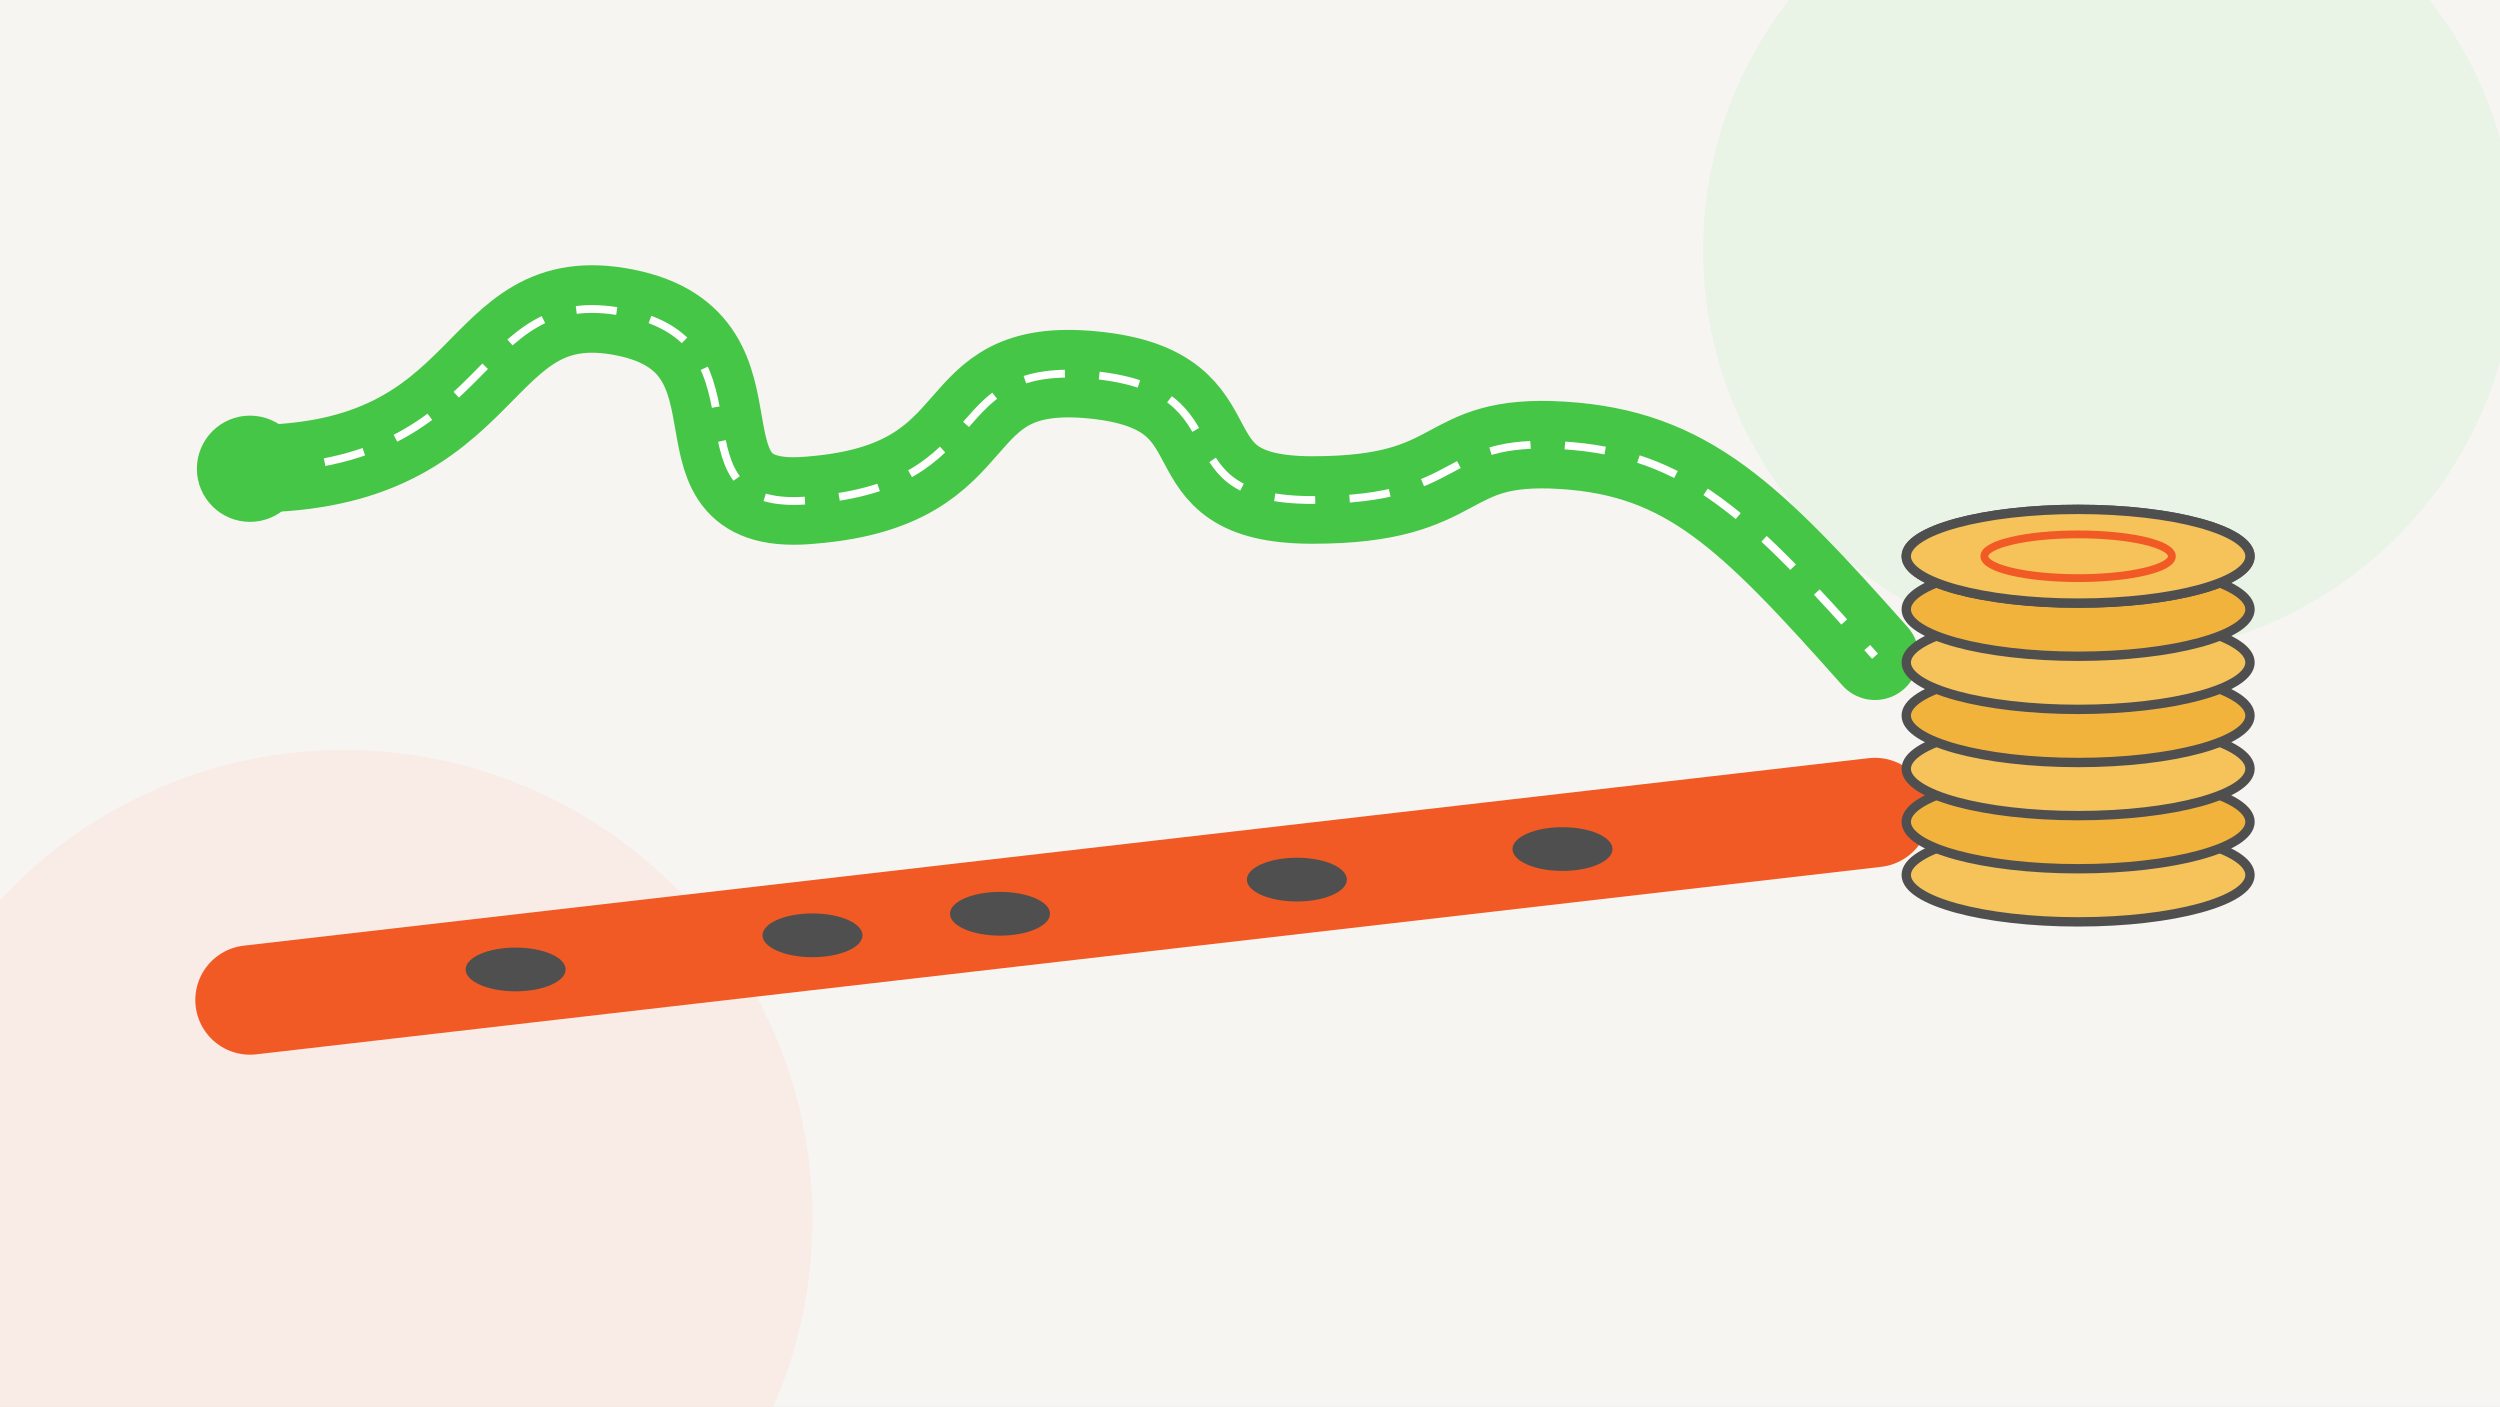
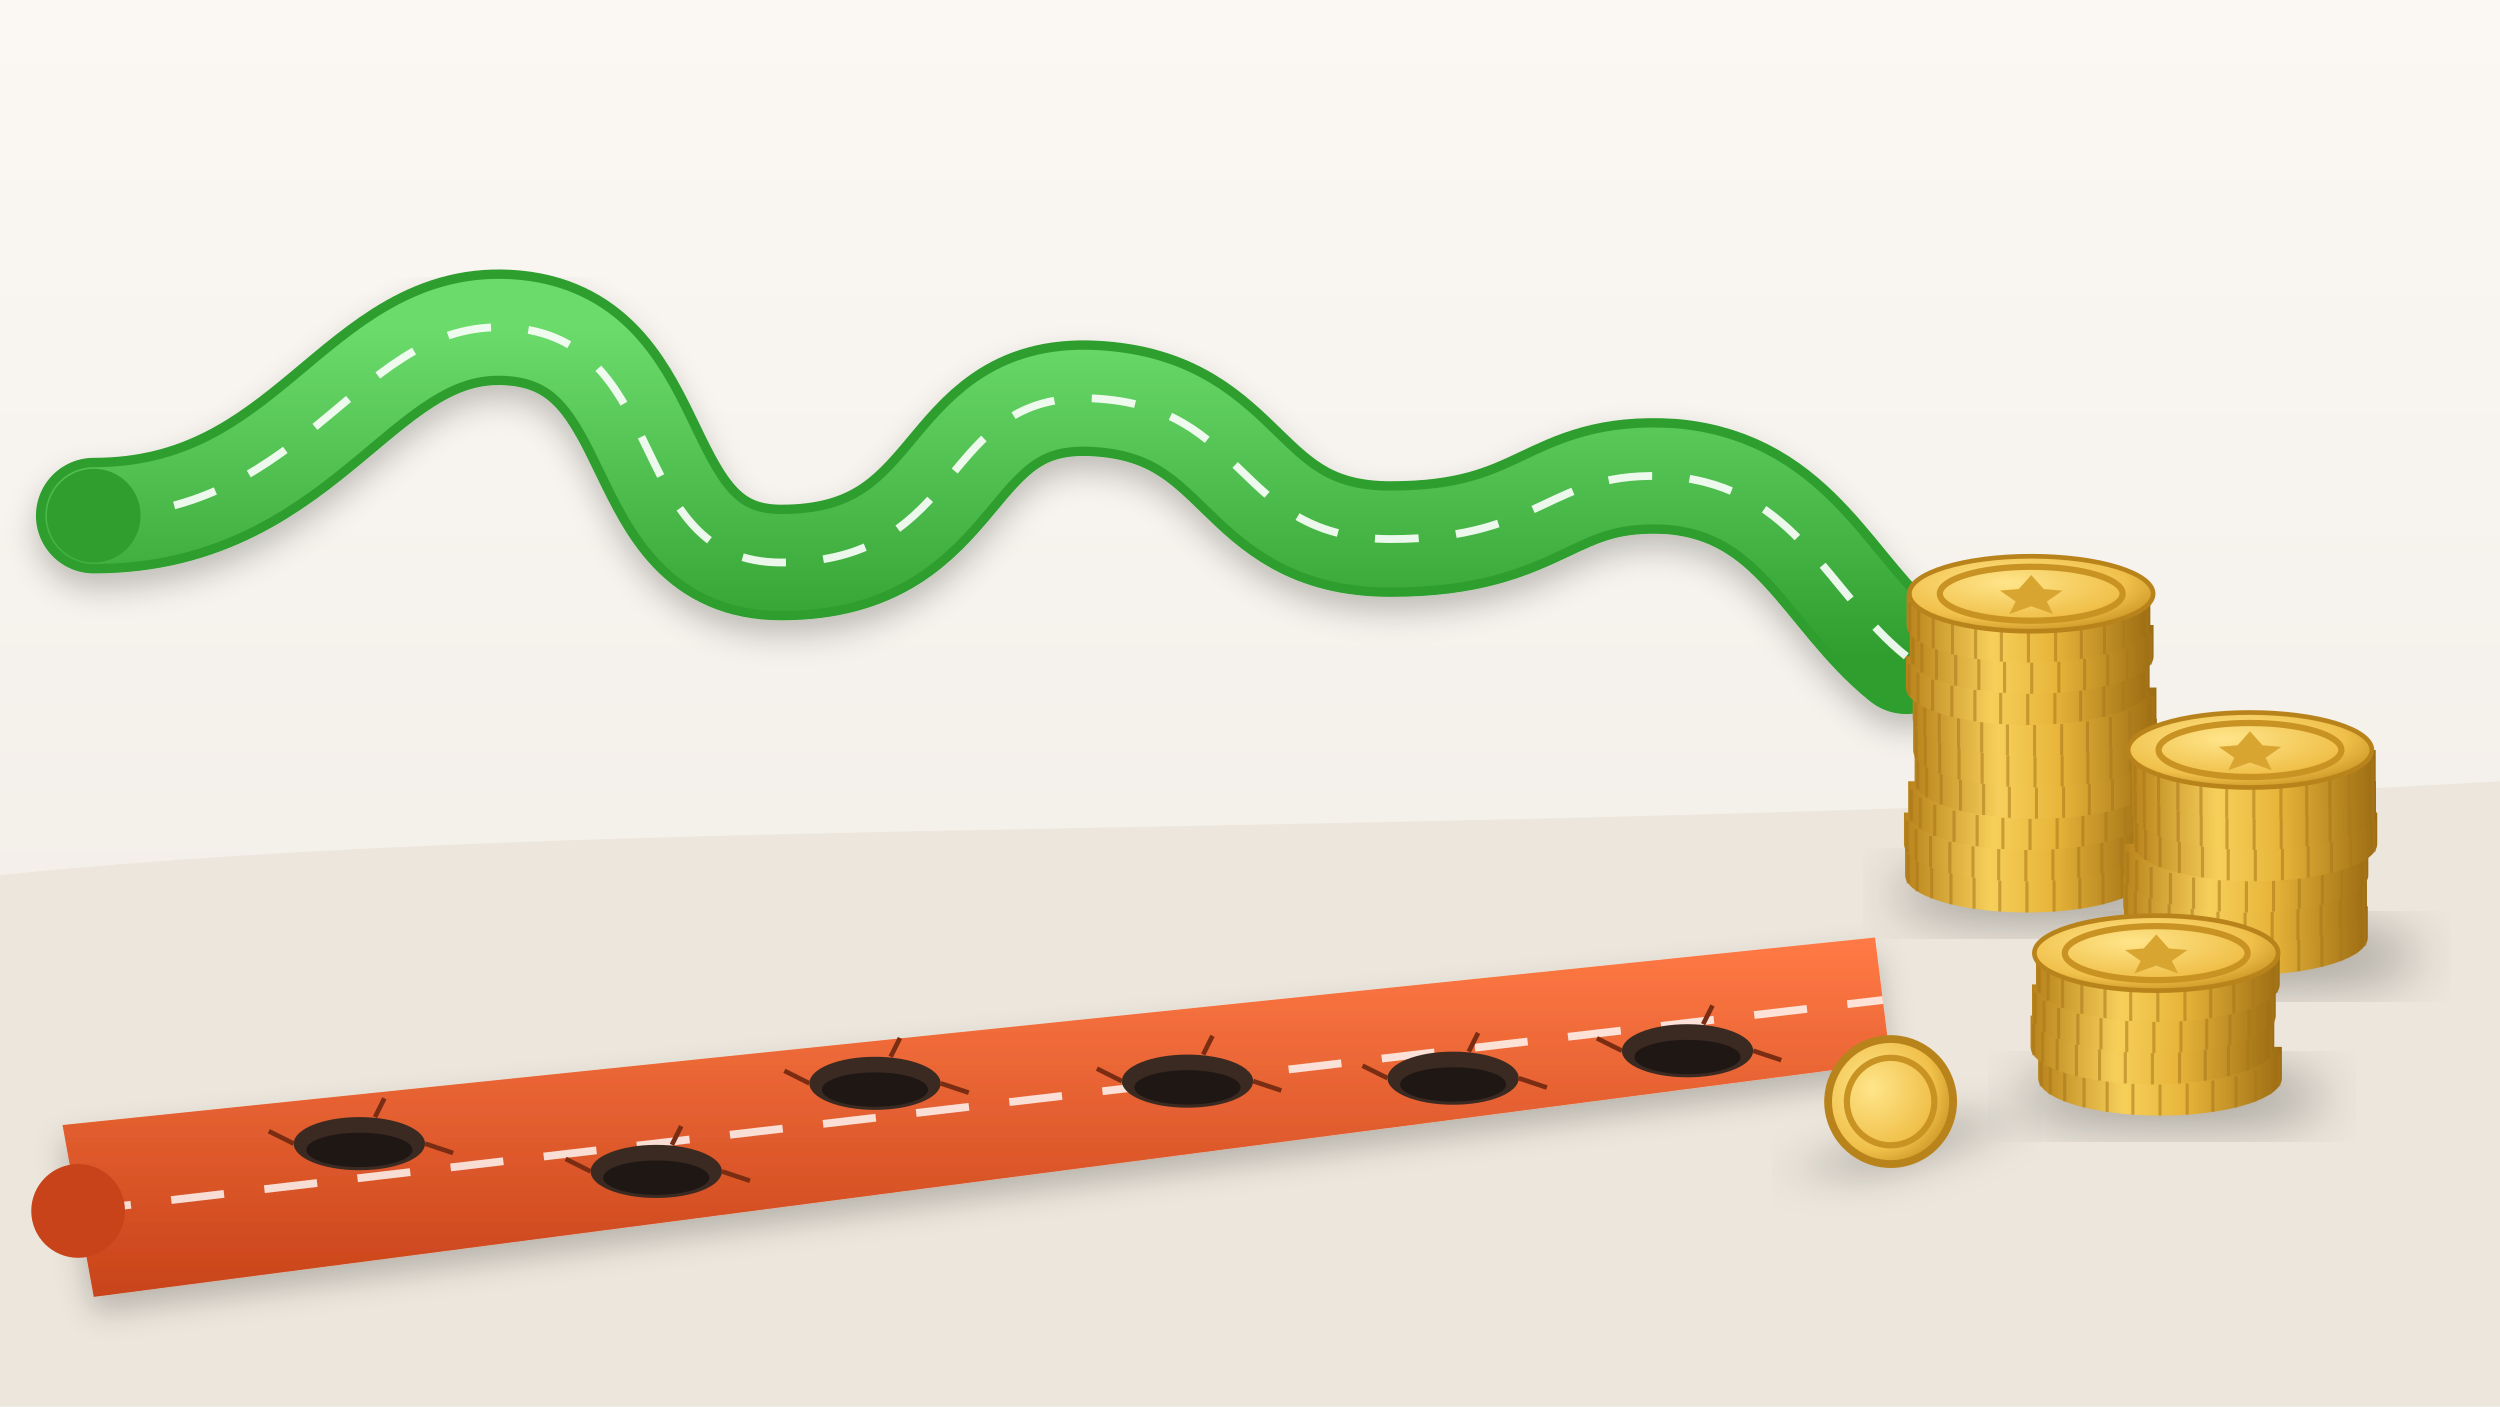
<svg xmlns="http://www.w3.org/2000/svg" width="1600" height="900" viewBox="0 0 1600 900">
-   <rect width="1600" height="900" fill="#F7F5F2" />
-   <circle cx="1350" cy="160" r="260" fill="#D6F2D6" opacity=".45" />
-   <circle cx="220" cy="780" r="300" fill="#FCD9CB" opacity=".35" />
-   <path d="M160 640 L1200 520" stroke="#F15A24" stroke-width="70" stroke-linecap="round" />
-   <ellipse cx="330" cy="620.45" rx="32" ry="14" fill="#4F4F4F" />
-   <ellipse cx="520" cy="598.6" rx="32" ry="14" fill="#4F4F4F" />
-   <ellipse cx="640" cy="584.8" rx="32" ry="14" fill="#4F4F4F" />
-   <ellipse cx="830" cy="562.95" rx="32" ry="14" fill="#4F4F4F" />
-   <ellipse cx="1000" cy="543.4" rx="32" ry="14" fill="#4F4F4F" />
-   <path d="M160 300 C320 300 300 180 400 200 S420 330 520 320 C640 310 600 230 700 240 S740 320 840 320 C940 320 920 280 1000 285 S1120 330 1200 420" fill="none" stroke="#46C646" stroke-width="56" stroke-linecap="round" />
-   <path d="M160 300 C320 300 300 180 400 200 S420 330 520 320 C640 310 600 230 700 240 S740 320 840 320 C940 320 920 280 1000 285 S1120 330 1200 420" fill="none" stroke="#fff" stroke-width="5" stroke-dasharray="26 22" />
-   <ellipse cx="1330" cy="560" rx="110" ry="30" fill="#F5C35A" stroke="#4F4F4F" stroke-width="6" />
-   <ellipse cx="1330" cy="526" rx="110" ry="30" fill="#F2B33D" stroke="#4F4F4F" stroke-width="6" />
-   <ellipse cx="1330" cy="492" rx="110" ry="30" fill="#F5C35A" stroke="#4F4F4F" stroke-width="6" />
-   <ellipse cx="1330" cy="458" rx="110" ry="30" fill="#F2B33D" stroke="#4F4F4F" stroke-width="6" />
-   <ellipse cx="1330" cy="424" rx="110" ry="30" fill="#F5C35A" stroke="#4F4F4F" stroke-width="6" />
-   <ellipse cx="1330" cy="390" rx="110" ry="30" fill="#F2B33D" stroke="#4F4F4F" stroke-width="6" />
-   <ellipse cx="1330" cy="356" rx="110" ry="30" fill="#F5C35A" stroke="#4F4F4F" stroke-width="6" />
-   <ellipse cx="1330" cy="356" rx="110" ry="30" fill="#F5C35A" stroke="#4F4F4F" stroke-width="6" />
-   <ellipse cx="1330" cy="356" rx="60" ry="14" fill="none" stroke="#F15A24" stroke-width="5" />
-   <circle cx="160" cy="300" r="34" fill="#46C646" />
-   <circle cx="160" cy="640" r="34" fill="#F15A24" />
+   <defs>
+     <linearGradient id="bg" x1="0" y1="0" x2="0" y2="1">
+       <stop offset="0" stop-color="#FBF8F4" />
+       <stop offset="1" stop-color="#EFEAE3" />
+     </linearGradient>
+     <linearGradient id="gold" x1="0" x2="1">
+       <stop offset="0" stop-color="#B9831B" />
+       <stop offset=".35" stop-color="#F6CF5A" />
+       <stop offset=".6" stop-color="#E8B53A" />
+       <stop offset="1" stop-color="#9C6C12" />
+     </linearGradient>
+     <radialGradient id="goldtop" cx=".4" cy=".35" r=".7">
+       <stop offset="0" stop-color="#FFE58A" />
+       <stop offset=".7" stop-color="#F0C04A" />
+       <stop offset="1" stop-color="#C99323" />
+     </radialGradient>
+     <linearGradient id="steel" x1="0" x2="1">
+       <stop offset="0" stop-color="#8E9399" />
+       <stop offset=".45" stop-color="#E4E7EA" />
+       <stop offset="1" stop-color="#7A7F85" />
+     </linearGradient>
+     <linearGradient id="steelv" x1="0" y1="0" x2="0" y2="1">
+       <stop offset="0" stop-color="#E9ECEF" />
+       <stop offset="1" stop-color="#8A8F95" />
+     </linearGradient>
+     <linearGradient id="grey" x1="0" y1="0" x2="0" y2="1">
+       <stop offset="0" stop-color="#6A6A6A" />
+       <stop offset="1" stop-color="#3E3E3E" />
+     </linearGradient>
+     <linearGradient id="green" x1="0" y1="0" x2="0" y2="1">
+       <stop offset="0" stop-color="#6BDB6B" />
+       <stop offset="1" stop-color="#2F9E2F" />
+     </linearGradient>
+     <linearGradient id="greenh" x1="0" x2="1">
+       <stop offset="0" stop-color="#2F9E2F" />
+       <stop offset=".45" stop-color="#6BDB6B" />
+       <stop offset="1" stop-color="#2F9E2F" />
+     </linearGradient>
+     <linearGradient id="orange" x1="0" y1="0" x2="0" y2="1">
+       <stop offset="0" stop-color="#FF7A45" />
+       <stop offset="1" stop-color="#C8431A" />
+     </linearGradient>
+     <linearGradient id="orangeh" x1="0" x2="1">
+       <stop offset="0" stop-color="#C8431A" />
+       <stop offset=".45" stop-color="#FF8A5A" />
+       <stop offset="1" stop-color="#C8431A" />
+     </linearGradient>
+     <linearGradient id="wood" x1="0" y1="0" x2="0" y2="1">
+       <stop offset="0" stop-color="#C98A55" />
+       <stop offset="1" stop-color="#8E5A31" />
+     </linearGradient>
+     <radialGradient id="glow">
+       <stop offset="0" stop-color="#F15A24" stop-opacity=".55" />
+       <stop offset="1" stop-color="#F15A24" stop-opacity="0" />
+     </radialGradient>
+     <radialGradient id="glass" cx=".35" cy=".3" r=".8">
+       <stop offset="0" stop-color="#FFFFFF" />
+       <stop offset="1" stop-color="#E9EEF0" />
+     </radialGradient>
+     <filter id="sh" x="-20%" y="-20%" width="140%" height="160%">
+       <feDropShadow dx="0" dy="10" stdDeviation="10" flood-color="#000" flood-opacity=".22" />
+     </filter>
+     <filter id="blur">
+       <feGaussianBlur stdDeviation="18" />
+     </filter>
+   </defs>
+   <rect width="1600" height="900" fill="url(#bg)" />
+   <path d="M0 560 C400 520 900 540 1600 500 V900 H0Z" fill="#ECE6DC" />
+   <path d="M60 330 C200 330 230 200 330 210 C430 220 400 360 500 360 C620 360 600 250 700 255 C800 260 790 345 890 345 C990 345 990 300 1070 305 C1150 312 1170 380 1220 420" fill="none" stroke="#2F9E2F" stroke-width="74" stroke-linecap="round" filter="url(#sh)" />
+   <path d="M60 330 C200 330 230 200 330 210 C430 220 400 360 500 360 C620 360 600 250 700 255 C800 260 790 345 890 345 C990 345 990 300 1070 305 C1150 312 1170 380 1220 420" fill="none" stroke="url(#green)" stroke-width="62" stroke-linecap="round" />
+   <path d="M60 330 C200 330 230 200 330 210 C430 220 400 360 500 360 C620 360 600 250 700 255 C800 260 790 345 890 345 C990 345 990 300 1070 305 C1150 312 1170 380 1220 420" fill="none" stroke="#fff" stroke-width="5" stroke-dasharray="28 24" opacity=".9" />
+   <g filter="url(#sh)">
+     <path d="M40 720 L1200 600 L1210 680 L60 830Z" fill="url(#orange)" />
+   </g>
+   <path d="M50 775 L1205 640" stroke="#fff" stroke-width="5" stroke-dasharray="34 26" opacity=".8" />
+   <ellipse cx="230" cy="731.94" rx="42" ry="17" fill="#3a2a22" />
+   <ellipse cx="230" cy="735.94" rx="34" ry="11" fill="#1f1714" />
+   <path d="M188 731.94 l-16 -8 M272 731.94 l18 6 M240 714.94 l6 -12" stroke="#7a2d12" stroke-width="3" />
+   <ellipse cx="420" cy="749.71" rx="42" ry="17" fill="#3a2a22" />
+   <ellipse cx="420" cy="753.71" rx="34" ry="11" fill="#1f1714" />
+   <path d="M378 749.71 l-16 -8 M462 749.71 l18 6 M430 732.71 l6 -12" stroke="#7a2d12" stroke-width="3" />
+   <ellipse cx="560" cy="693.33" rx="42" ry="17" fill="#3a2a22" />
+   <ellipse cx="560" cy="697.33" rx="34" ry="11" fill="#1f1714" />
+   <path d="M518 693.33 l-16 -8 M602 693.33 l18 6 M570 676.33 l6 -12" stroke="#7a2d12" stroke-width="3" />
+   <ellipse cx="760" cy="691.93" rx="42" ry="17" fill="#3a2a22" />
+   <ellipse cx="760" cy="695.93" rx="34" ry="11" fill="#1f1714" />
+   <path d="M718 691.93 l-16 -8 M802 691.93 l18 6 M770 674.93 l6 -12" stroke="#7a2d12" stroke-width="3" />
+   <ellipse cx="930" cy="690.04" rx="42" ry="17" fill="#3a2a22" />
+   <ellipse cx="930" cy="694.04" rx="34" ry="11" fill="#1f1714" />
+   <path d="M888 690.04 l-16 -8 M972 690.04 l18 6 M940 673.04 l6 -12" stroke="#7a2d12" stroke-width="3" />
+   <ellipse cx="1080" cy="672.49" rx="42" ry="17" fill="#3a2a22" />
+   <ellipse cx="1080" cy="676.49" rx="34" ry="11" fill="#1f1714" />
+   <path d="M1038 672.49 l-16 -8 M1122 672.49 l18 6 M1090 655.49 l6 -12" stroke="#7a2d12" stroke-width="3" />
+   <ellipse cx="1310" cy="572" rx="98" ry="24" fill="#000" opacity="0.28" filter="url(#blur)" />
+   <path d="M1219.24 560 A78 24 0 0 0 1375.24 560 V540 H1219.24Z" fill="url(#gold)" />
+   <line x1="1373.284" y1="565.341" x2="1373.284" y2="545.341" stroke="#A8761A" stroke-width="2" opacity=".55" />
+   <line x1="1367.515" y1="570.413" x2="1367.515" y2="550.413" stroke="#A8761A" stroke-width="2" opacity=".55" />
+   <line x1="1358.223" y1="574.964" x2="1358.223" y2="554.964" stroke="#A8761A" stroke-width="2" opacity=".55" />
+   <line x1="1345.872" y1="578.764" x2="1345.872" y2="558.764" stroke="#A8761A" stroke-width="2" opacity=".55" />
+   <line x1="1331.083" y1="581.623" x2="1331.083" y2="561.623" stroke="#A8761A" stroke-width="2" opacity=".55" />
+   <line x1="1314.596" y1="583.398" x2="1314.596" y2="563.398" stroke="#A8761A" stroke-width="2" opacity=".55" />
+   <line x1="1297.24" y1="584.0" x2="1297.24" y2="564.0" stroke="#A8761A" stroke-width="2" opacity=".55" />
+   <line x1="1279.883" y1="583.398" x2="1279.883" y2="563.398" stroke="#A8761A" stroke-width="2" opacity=".55" />
+   <line x1="1263.397" y1="581.623" x2="1263.397" y2="561.623" stroke="#A8761A" stroke-width="2" opacity=".55" />
+   <line x1="1248.608" y1="578.764" x2="1248.608" y2="558.764" stroke="#A8761A" stroke-width="2" opacity=".55" />
+   <line x1="1236.257" y1="574.964" x2="1236.257" y2="554.964" stroke="#A8761A" stroke-width="2" opacity=".55" />
+   <line x1="1226.964" y1="570.413" x2="1226.964" y2="550.413" stroke="#A8761A" stroke-width="2" opacity=".55" />
+   <line x1="1221.195" y1="565.341" x2="1221.195" y2="545.341" stroke="#A8761A" stroke-width="2" opacity=".55" />
+   <path d="M1218.532 540 A78 24 0 0 0 1374.532 540 V520 H1218.532Z" fill="url(#gold)" />
+   <line x1="1372.576" y1="545.341" x2="1372.576" y2="525.341" stroke="#A8761A" stroke-width="2" opacity=".55" />
+   <line x1="1366.808" y1="550.413" x2="1366.808" y2="530.413" stroke="#A8761A" stroke-width="2" opacity=".55" />
+   <line x1="1357.515" y1="554.964" x2="1357.515" y2="534.964" stroke="#A8761A" stroke-width="2" opacity=".55" />
+   <line x1="1345.164" y1="558.764" x2="1345.164" y2="538.764" stroke="#A8761A" stroke-width="2" opacity=".55" />
+   <line x1="1330.375" y1="561.623" x2="1330.375" y2="541.623" stroke="#A8761A" stroke-width="2" opacity=".55" />
+   <line x1="1313.889" y1="563.398" x2="1313.889" y2="543.398" stroke="#A8761A" stroke-width="2" opacity=".55" />
+   <line x1="1296.532" y1="564.0" x2="1296.532" y2="544.0" stroke="#A8761A" stroke-width="2" opacity=".55" />
+   <line x1="1279.175" y1="563.398" x2="1279.175" y2="543.398" stroke="#A8761A" stroke-width="2" opacity=".55" />
+   <line x1="1262.689" y1="561.623" x2="1262.689" y2="541.623" stroke="#A8761A" stroke-width="2" opacity=".55" />
+   <line x1="1247.9" y1="558.764" x2="1247.9" y2="538.764" stroke="#A8761A" stroke-width="2" opacity=".55" />
+   <line x1="1235.549" y1="554.964" x2="1235.549" y2="534.964" stroke="#A8761A" stroke-width="2" opacity=".55" />
+   <line x1="1226.257" y1="550.413" x2="1226.257" y2="530.413" stroke="#A8761A" stroke-width="2" opacity=".55" />
+   <line x1="1220.488" y1="545.341" x2="1220.488" y2="525.341" stroke="#A8761A" stroke-width="2" opacity=".55" />
+   <path d="M1221.213 520 A78 24 0 0 0 1377.213 520 V500 H1221.213Z" fill="url(#gold)" />
+   <line x1="1375.257" y1="525.341" x2="1375.257" y2="505.341" stroke="#A8761A" stroke-width="2" opacity=".55" />
+   <line x1="1369.488" y1="530.413" x2="1369.488" y2="510.413" stroke="#A8761A" stroke-width="2" opacity=".55" />
+   <line x1="1360.196" y1="534.964" x2="1360.196" y2="514.964" stroke="#A8761A" stroke-width="2" opacity=".55" />
+   <line x1="1347.845" y1="538.764" x2="1347.845" y2="518.764" stroke="#A8761A" stroke-width="2" opacity=".55" />
+   <line x1="1333.056" y1="541.623" x2="1333.056" y2="521.623" stroke="#A8761A" stroke-width="2" opacity=".55" />
+   <line x1="1316.569" y1="543.398" x2="1316.569" y2="523.398" stroke="#A8761A" stroke-width="2" opacity=".55" />
+   <line x1="1299.213" y1="544.0" x2="1299.213" y2="524.0" stroke="#A8761A" stroke-width="2" opacity=".55" />
+   <line x1="1281.856" y1="543.398" x2="1281.856" y2="523.398" stroke="#A8761A" stroke-width="2" opacity=".55" />
+   <line x1="1265.37" y1="541.623" x2="1265.37" y2="521.623" stroke="#A8761A" stroke-width="2" opacity=".55" />
+   <line x1="1250.581" y1="538.764" x2="1250.581" y2="518.764" stroke="#A8761A" stroke-width="2" opacity=".55" />
+   <line x1="1238.23" y1="534.964" x2="1238.23" y2="514.964" stroke="#A8761A" stroke-width="2" opacity=".55" />
+   <line x1="1228.937" y1="530.413" x2="1228.937" y2="510.413" stroke="#A8761A" stroke-width="2" opacity=".55" />
+   <line x1="1223.168" y1="525.341" x2="1223.168" y2="505.341" stroke="#A8761A" stroke-width="2" opacity=".55" />
+   <path d="M1225.344 500 A78 24 0 0 0 1381.344 500 V480 H1225.344Z" fill="url(#gold)" />
+   <line x1="1379.388" y1="505.341" x2="1379.388" y2="485.341" stroke="#A8761A" stroke-width="2" opacity=".55" />
+   <line x1="1373.619" y1="510.413" x2="1373.619" y2="490.413" stroke="#A8761A" stroke-width="2" opacity=".55" />
+   <line x1="1364.326" y1="514.964" x2="1364.326" y2="494.964" stroke="#A8761A" stroke-width="2" opacity=".55" />
+   <line x1="1351.976" y1="518.764" x2="1351.976" y2="498.764" stroke="#A8761A" stroke-width="2" opacity=".55" />
+   <line x1="1337.187" y1="521.623" x2="1337.187" y2="501.623" stroke="#A8761A" stroke-width="2" opacity=".55" />
+   <line x1="1320.7" y1="523.398" x2="1320.7" y2="503.398" stroke="#A8761A" stroke-width="2" opacity=".55" />
+   <line x1="1303.344" y1="524.0" x2="1303.344" y2="504.0" stroke="#A8761A" stroke-width="2" opacity=".55" />
+   <line x1="1285.987" y1="523.398" x2="1285.987" y2="503.398" stroke="#A8761A" stroke-width="2" opacity=".55" />
+   <line x1="1269.501" y1="521.623" x2="1269.501" y2="501.623" stroke="#A8761A" stroke-width="2" opacity=".55" />
+   <line x1="1254.711" y1="518.764" x2="1254.711" y2="498.764" stroke="#A8761A" stroke-width="2" opacity=".55" />
+   <line x1="1242.361" y1="514.964" x2="1242.361" y2="494.964" stroke="#A8761A" stroke-width="2" opacity=".55" />
+   <line x1="1233.068" y1="510.413" x2="1233.068" y2="490.413" stroke="#A8761A" stroke-width="2" opacity=".55" />
+   <line x1="1227.299" y1="505.341" x2="1227.299" y2="485.341" stroke="#A8761A" stroke-width="2" opacity=".55" />
+   <path d="M1224.404 480 A78 24 0 0 0 1380.404 480 V460 H1224.404Z" fill="url(#gold)" />
+   <line x1="1378.448" y1="485.341" x2="1378.448" y2="465.341" stroke="#A8761A" stroke-width="2" opacity=".55" />
+   <line x1="1372.679" y1="490.413" x2="1372.679" y2="470.413" stroke="#A8761A" stroke-width="2" opacity=".55" />
+   <line x1="1363.386" y1="494.964" x2="1363.386" y2="474.964" stroke="#A8761A" stroke-width="2" opacity=".55" />
+   <line x1="1351.036" y1="498.764" x2="1351.036" y2="478.764" stroke="#A8761A" stroke-width="2" opacity=".55" />
+   <line x1="1336.247" y1="501.623" x2="1336.247" y2="481.623" stroke="#A8761A" stroke-width="2" opacity=".55" />
+   <line x1="1319.76" y1="503.398" x2="1319.76" y2="483.398" stroke="#A8761A" stroke-width="2" opacity=".55" />
+   <line x1="1302.404" y1="504.0" x2="1302.404" y2="484.0" stroke="#A8761A" stroke-width="2" opacity=".55" />
+   <line x1="1285.047" y1="503.398" x2="1285.047" y2="483.398" stroke="#A8761A" stroke-width="2" opacity=".55" />
+   <line x1="1268.561" y1="501.623" x2="1268.561" y2="481.623" stroke="#A8761A" stroke-width="2" opacity=".55" />
+   <line x1="1253.771" y1="498.764" x2="1253.771" y2="478.764" stroke="#A8761A" stroke-width="2" opacity=".55" />
+   <line x1="1241.421" y1="494.964" x2="1241.421" y2="474.964" stroke="#A8761A" stroke-width="2" opacity=".55" />
+   <line x1="1232.128" y1="490.413" x2="1232.128" y2="470.413" stroke="#A8761A" stroke-width="2" opacity=".55" />
+   <line x1="1226.359" y1="485.341" x2="1226.359" y2="465.341" stroke="#A8761A" stroke-width="2" opacity=".55" />
+   <path d="M1224.121 460 A78 24 0 0 0 1380.121 460 V440 H1224.121Z" fill="url(#gold)" />
+   <line x1="1378.166" y1="465.341" x2="1378.166" y2="445.341" stroke="#A8761A" stroke-width="2" opacity=".55" />
+   <line x1="1372.397" y1="470.413" x2="1372.397" y2="450.413" stroke="#A8761A" stroke-width="2" opacity=".55" />
+   <line x1="1363.104" y1="474.964" x2="1363.104" y2="454.964" stroke="#A8761A" stroke-width="2" opacity=".55" />
+   <line x1="1350.754" y1="478.764" x2="1350.754" y2="458.764" stroke="#A8761A" stroke-width="2" opacity=".55" />
+   <line x1="1335.964" y1="481.623" x2="1335.964" y2="461.623" stroke="#A8761A" stroke-width="2" opacity=".55" />
+   <line x1="1319.478" y1="483.398" x2="1319.478" y2="463.398" stroke="#A8761A" stroke-width="2" opacity=".55" />
+   <line x1="1302.121" y1="484.0" x2="1302.121" y2="464.0" stroke="#A8761A" stroke-width="2" opacity=".55" />
+   <line x1="1284.765" y1="483.398" x2="1284.765" y2="463.398" stroke="#A8761A" stroke-width="2" opacity=".55" />
+   <line x1="1268.278" y1="481.623" x2="1268.278" y2="461.623" stroke="#A8761A" stroke-width="2" opacity=".55" />
+   <line x1="1253.489" y1="478.764" x2="1253.489" y2="458.764" stroke="#A8761A" stroke-width="2" opacity=".55" />
+   <line x1="1241.138" y1="474.964" x2="1241.138" y2="454.964" stroke="#A8761A" stroke-width="2" opacity=".55" />
+   <line x1="1231.846" y1="470.413" x2="1231.846" y2="450.413" stroke="#A8761A" stroke-width="2" opacity=".55" />
+   <line x1="1226.077" y1="465.341" x2="1226.077" y2="445.341" stroke="#A8761A" stroke-width="2" opacity=".55" />
+   <path d="M1219.775 440 A78 24 0 0 0 1375.775 440 V420 H1219.775Z" fill="url(#gold)" />
+   <line x1="1373.82" y1="445.341" x2="1373.82" y2="425.341" stroke="#A8761A" stroke-width="2" opacity=".55" />
+   <line x1="1368.051" y1="450.413" x2="1368.051" y2="430.413" stroke="#A8761A" stroke-width="2" opacity=".55" />
+   <line x1="1358.758" y1="454.964" x2="1358.758" y2="434.964" stroke="#A8761A" stroke-width="2" opacity=".55" />
+   <line x1="1346.408" y1="458.764" x2="1346.408" y2="438.764" stroke="#A8761A" stroke-width="2" opacity=".55" />
+   <line x1="1331.618" y1="461.623" x2="1331.618" y2="441.623" stroke="#A8761A" stroke-width="2" opacity=".55" />
+   <line x1="1315.132" y1="463.398" x2="1315.132" y2="443.398" stroke="#A8761A" stroke-width="2" opacity=".55" />
+   <line x1="1297.775" y1="464.0" x2="1297.775" y2="444.0" stroke="#A8761A" stroke-width="2" opacity=".55" />
+   <line x1="1280.419" y1="463.398" x2="1280.419" y2="443.398" stroke="#A8761A" stroke-width="2" opacity=".55" />
+   <line x1="1263.932" y1="461.623" x2="1263.932" y2="441.623" stroke="#A8761A" stroke-width="2" opacity=".55" />
+   <line x1="1249.143" y1="458.764" x2="1249.143" y2="438.764" stroke="#A8761A" stroke-width="2" opacity=".55" />
+   <line x1="1236.793" y1="454.964" x2="1236.793" y2="434.964" stroke="#A8761A" stroke-width="2" opacity=".55" />
+   <line x1="1227.5" y1="450.413" x2="1227.5" y2="430.413" stroke="#A8761A" stroke-width="2" opacity=".55" />
+   <line x1="1221.731" y1="445.341" x2="1221.731" y2="425.341" stroke="#A8761A" stroke-width="2" opacity=".55" />
+   <path d="M1222.293 420 A78 24 0 0 0 1378.293 420 V400 H1222.293Z" fill="url(#gold)" />
+   <line x1="1376.338" y1="425.341" x2="1376.338" y2="405.341" stroke="#A8761A" stroke-width="2" opacity=".55" />
+   <line x1="1370.569" y1="430.413" x2="1370.569" y2="410.413" stroke="#A8761A" stroke-width="2" opacity=".55" />
+   <line x1="1361.276" y1="434.964" x2="1361.276" y2="414.964" stroke="#A8761A" stroke-width="2" opacity=".55" />
+   <line x1="1348.926" y1="438.764" x2="1348.926" y2="418.764" stroke="#A8761A" stroke-width="2" opacity=".55" />
+   <line x1="1334.136" y1="441.623" x2="1334.136" y2="421.623" stroke="#A8761A" stroke-width="2" opacity=".55" />
+   <line x1="1317.65" y1="443.398" x2="1317.65" y2="423.398" stroke="#A8761A" stroke-width="2" opacity=".55" />
+   <line x1="1300.293" y1="444.0" x2="1300.293" y2="424.0" stroke="#A8761A" stroke-width="2" opacity=".55" />
+   <line x1="1282.937" y1="443.398" x2="1282.937" y2="423.398" stroke="#A8761A" stroke-width="2" opacity=".55" />
+   <line x1="1266.451" y1="441.623" x2="1266.451" y2="421.623" stroke="#A8761A" stroke-width="2" opacity=".55" />
+   <line x1="1251.661" y1="438.764" x2="1251.661" y2="418.764" stroke="#A8761A" stroke-width="2" opacity=".55" />
+   <line x1="1239.311" y1="434.964" x2="1239.311" y2="414.964" stroke="#A8761A" stroke-width="2" opacity=".55" />
+   <line x1="1230.018" y1="430.413" x2="1230.018" y2="410.413" stroke="#A8761A" stroke-width="2" opacity=".55" />
+   <line x1="1224.249" y1="425.341" x2="1224.249" y2="405.341" stroke="#A8761A" stroke-width="2" opacity=".55" />
+   <path d="M1220.213 400 A78 24 0 0 0 1376.213 400 V380 H1220.213Z" fill="url(#gold)" />
+   <line x1="1374.258" y1="405.341" x2="1374.258" y2="385.341" stroke="#A8761A" stroke-width="2" opacity=".55" />
+   <line x1="1368.489" y1="410.413" x2="1368.489" y2="390.413" stroke="#A8761A" stroke-width="2" opacity=".55" />
+   <line x1="1359.196" y1="414.964" x2="1359.196" y2="394.964" stroke="#A8761A" stroke-width="2" opacity=".55" />
+   <line x1="1346.846" y1="418.764" x2="1346.846" y2="398.764" stroke="#A8761A" stroke-width="2" opacity=".55" />
+   <line x1="1332.056" y1="421.623" x2="1332.056" y2="401.623" stroke="#A8761A" stroke-width="2" opacity=".55" />
+   <line x1="1315.57" y1="423.398" x2="1315.57" y2="403.398" stroke="#A8761A" stroke-width="2" opacity=".55" />
+   <line x1="1298.213" y1="424.0" x2="1298.213" y2="404.0" stroke="#A8761A" stroke-width="2" opacity=".55" />
+   <line x1="1280.857" y1="423.398" x2="1280.857" y2="403.398" stroke="#A8761A" stroke-width="2" opacity=".55" />
+   <line x1="1264.371" y1="421.623" x2="1264.371" y2="401.623" stroke="#A8761A" stroke-width="2" opacity=".55" />
+   <line x1="1249.581" y1="418.764" x2="1249.581" y2="398.764" stroke="#A8761A" stroke-width="2" opacity=".55" />
+   <line x1="1237.231" y1="414.964" x2="1237.231" y2="394.964" stroke="#A8761A" stroke-width="2" opacity=".55" />
+   <line x1="1227.938" y1="410.413" x2="1227.938" y2="390.413" stroke="#A8761A" stroke-width="2" opacity=".55" />
+   <line x1="1222.169" y1="405.341" x2="1222.169" y2="385.341" stroke="#A8761A" stroke-width="2" opacity=".55" />
+   <ellipse cx="1300" cy="380" rx="78" ry="24" fill="url(#goldtop)" stroke="#B9831B" stroke-width="3" />
+   <ellipse cx="1300" cy="380" rx="58.5" ry="17.28" fill="none" stroke="#C99323" stroke-width="4" />
+   <polygon points="1300,368 1308,377 1320,378 1310,385 1314,393 1300,388 1286,393 1290,385 1280,378 1292,377" fill="#D9A531" />
+   <ellipse cx="1450" cy="612" rx="98" ry="24" fill="#000" opacity="0.28" filter="url(#blur)" />
+   <path d="M1359.381 600 A78 24 0 0 0 1515.381 600 V580 H1359.381Z" fill="url(#gold)" />
+   <line x1="1513.426" y1="605.341" x2="1513.426" y2="585.341" stroke="#A8761A" stroke-width="2" opacity=".55" />
+   <line x1="1507.657" y1="610.413" x2="1507.657" y2="590.413" stroke="#A8761A" stroke-width="2" opacity=".55" />
+   <line x1="1498.364" y1="614.964" x2="1498.364" y2="594.964" stroke="#A8761A" stroke-width="2" opacity=".55" />
+   <line x1="1486.014" y1="618.764" x2="1486.014" y2="598.764" stroke="#A8761A" stroke-width="2" opacity=".55" />
+   <line x1="1471.224" y1="621.623" x2="1471.224" y2="601.623" stroke="#A8761A" stroke-width="2" opacity=".55" />
+   <line x1="1454.738" y1="623.398" x2="1454.738" y2="603.398" stroke="#A8761A" stroke-width="2" opacity=".55" />
+   <line x1="1437.381" y1="624.0" x2="1437.381" y2="604.0" stroke="#A8761A" stroke-width="2" opacity=".55" />
+   <line x1="1420.025" y1="623.398" x2="1420.025" y2="603.398" stroke="#A8761A" stroke-width="2" opacity=".55" />
+   <line x1="1403.538" y1="621.623" x2="1403.538" y2="601.623" stroke="#A8761A" stroke-width="2" opacity=".55" />
+   <line x1="1388.749" y1="618.764" x2="1388.749" y2="598.764" stroke="#A8761A" stroke-width="2" opacity=".55" />
+   <line x1="1376.398" y1="614.964" x2="1376.398" y2="594.964" stroke="#A8761A" stroke-width="2" opacity=".55" />
+   <line x1="1367.106" y1="610.413" x2="1367.106" y2="590.413" stroke="#A8761A" stroke-width="2" opacity=".55" />
+   <line x1="1361.337" y1="605.341" x2="1361.337" y2="585.341" stroke="#A8761A" stroke-width="2" opacity=".55" />
+   <path d="M1358.849 580 A78 24 0 0 0 1514.849 580 V560 H1358.849Z" fill="url(#gold)" />
+   <line x1="1512.894" y1="585.341" x2="1512.894" y2="565.341" stroke="#A8761A" stroke-width="2" opacity=".55" />
+   <line x1="1507.125" y1="590.413" x2="1507.125" y2="570.413" stroke="#A8761A" stroke-width="2" opacity=".55" />
+   <line x1="1497.832" y1="594.964" x2="1497.832" y2="574.964" stroke="#A8761A" stroke-width="2" opacity=".55" />
+   <line x1="1485.482" y1="598.764" x2="1485.482" y2="578.764" stroke="#A8761A" stroke-width="2" opacity=".55" />
+   <line x1="1470.692" y1="601.623" x2="1470.692" y2="581.623" stroke="#A8761A" stroke-width="2" opacity=".55" />
+   <line x1="1454.206" y1="603.398" x2="1454.206" y2="583.398" stroke="#A8761A" stroke-width="2" opacity=".55" />
+   <line x1="1436.849" y1="604.0" x2="1436.849" y2="584.0" stroke="#A8761A" stroke-width="2" opacity=".55" />
+   <line x1="1419.493" y1="603.398" x2="1419.493" y2="583.398" stroke="#A8761A" stroke-width="2" opacity=".55" />
+   <line x1="1403.007" y1="601.623" x2="1403.007" y2="581.623" stroke="#A8761A" stroke-width="2" opacity=".55" />
+   <line x1="1388.217" y1="598.764" x2="1388.217" y2="578.764" stroke="#A8761A" stroke-width="2" opacity=".55" />
+   <line x1="1375.867" y1="594.964" x2="1375.867" y2="574.964" stroke="#A8761A" stroke-width="2" opacity=".55" />
+   <line x1="1366.574" y1="590.413" x2="1366.574" y2="570.413" stroke="#A8761A" stroke-width="2" opacity=".55" />
+   <line x1="1360.805" y1="585.341" x2="1360.805" y2="565.341" stroke="#A8761A" stroke-width="2" opacity=".55" />
+   <path d="M1359.715 560 A78 24 0 0 0 1515.715 560 V540 H1359.715Z" fill="url(#gold)" />
+   <line x1="1513.76" y1="565.341" x2="1513.76" y2="545.341" stroke="#A8761A" stroke-width="2" opacity=".55" />
+   <line x1="1507.991" y1="570.413" x2="1507.991" y2="550.413" stroke="#A8761A" stroke-width="2" opacity=".55" />
+   <line x1="1498.698" y1="574.964" x2="1498.698" y2="554.964" stroke="#A8761A" stroke-width="2" opacity=".55" />
+   <line x1="1486.347" y1="578.764" x2="1486.347" y2="558.764" stroke="#A8761A" stroke-width="2" opacity=".55" />
+   <line x1="1471.558" y1="581.623" x2="1471.558" y2="561.623" stroke="#A8761A" stroke-width="2" opacity=".55" />
+   <line x1="1455.072" y1="583.398" x2="1455.072" y2="563.398" stroke="#A8761A" stroke-width="2" opacity=".55" />
+   <line x1="1437.715" y1="584.0" x2="1437.715" y2="564.0" stroke="#A8761A" stroke-width="2" opacity=".55" />
+   <line x1="1420.359" y1="583.398" x2="1420.359" y2="563.398" stroke="#A8761A" stroke-width="2" opacity=".55" />
+   <line x1="1403.872" y1="581.623" x2="1403.872" y2="561.623" stroke="#A8761A" stroke-width="2" opacity=".55" />
+   <line x1="1389.083" y1="578.764" x2="1389.083" y2="558.764" stroke="#A8761A" stroke-width="2" opacity=".55" />
+   <line x1="1376.732" y1="574.964" x2="1376.732" y2="554.964" stroke="#A8761A" stroke-width="2" opacity=".55" />
+   <line x1="1367.44" y1="570.413" x2="1367.44" y2="550.413" stroke="#A8761A" stroke-width="2" opacity=".55" />
+   <line x1="1361.671" y1="565.341" x2="1361.671" y2="545.341" stroke="#A8761A" stroke-width="2" opacity=".55" />
+   <path d="M1365.42 540 A78 24 0 0 0 1521.42 540 V520 H1365.42Z" fill="url(#gold)" />
+   <line x1="1519.464" y1="545.341" x2="1519.464" y2="525.341" stroke="#A8761A" stroke-width="2" opacity=".55" />
+   <line x1="1513.695" y1="550.413" x2="1513.695" y2="530.413" stroke="#A8761A" stroke-width="2" opacity=".55" />
+   <line x1="1504.403" y1="554.964" x2="1504.403" y2="534.964" stroke="#A8761A" stroke-width="2" opacity=".55" />
+   <line x1="1492.052" y1="558.764" x2="1492.052" y2="538.764" stroke="#A8761A" stroke-width="2" opacity=".55" />
+   <line x1="1477.263" y1="561.623" x2="1477.263" y2="541.623" stroke="#A8761A" stroke-width="2" opacity=".55" />
+   <line x1="1460.776" y1="563.398" x2="1460.776" y2="543.398" stroke="#A8761A" stroke-width="2" opacity=".55" />
+   <line x1="1443.42" y1="564.0" x2="1443.42" y2="544.0" stroke="#A8761A" stroke-width="2" opacity=".55" />
+   <line x1="1426.063" y1="563.398" x2="1426.063" y2="543.398" stroke="#A8761A" stroke-width="2" opacity=".55" />
+   <line x1="1409.577" y1="561.623" x2="1409.577" y2="541.623" stroke="#A8761A" stroke-width="2" opacity=".55" />
+   <line x1="1394.788" y1="558.764" x2="1394.788" y2="538.764" stroke="#A8761A" stroke-width="2" opacity=".55" />
+   <line x1="1382.437" y1="554.964" x2="1382.437" y2="534.964" stroke="#A8761A" stroke-width="2" opacity=".55" />
+   <line x1="1373.144" y1="550.413" x2="1373.144" y2="530.413" stroke="#A8761A" stroke-width="2" opacity=".55" />
+   <line x1="1367.375" y1="545.341" x2="1367.375" y2="525.341" stroke="#A8761A" stroke-width="2" opacity=".55" />
+   <path d="M1364.631 520 A78 24 0 0 0 1520.631 520 V500 H1364.631Z" fill="url(#gold)" />
+   <line x1="1518.676" y1="525.341" x2="1518.676" y2="505.341" stroke="#A8761A" stroke-width="2" opacity=".55" />
+   <line x1="1512.907" y1="530.413" x2="1512.907" y2="510.413" stroke="#A8761A" stroke-width="2" opacity=".55" />
+   <line x1="1503.614" y1="534.964" x2="1503.614" y2="514.964" stroke="#A8761A" stroke-width="2" opacity=".55" />
+   <line x1="1491.264" y1="538.764" x2="1491.264" y2="518.764" stroke="#A8761A" stroke-width="2" opacity=".55" />
+   <line x1="1476.474" y1="541.623" x2="1476.474" y2="521.623" stroke="#A8761A" stroke-width="2" opacity=".55" />
+   <line x1="1459.988" y1="543.398" x2="1459.988" y2="523.398" stroke="#A8761A" stroke-width="2" opacity=".55" />
+   <line x1="1442.631" y1="544.0" x2="1442.631" y2="524.0" stroke="#A8761A" stroke-width="2" opacity=".55" />
+   <line x1="1425.275" y1="543.398" x2="1425.275" y2="523.398" stroke="#A8761A" stroke-width="2" opacity=".55" />
+   <line x1="1408.788" y1="541.623" x2="1408.788" y2="521.623" stroke="#A8761A" stroke-width="2" opacity=".55" />
+   <line x1="1393.999" y1="538.764" x2="1393.999" y2="518.764" stroke="#A8761A" stroke-width="2" opacity=".55" />
+   <line x1="1381.649" y1="534.964" x2="1381.649" y2="514.964" stroke="#A8761A" stroke-width="2" opacity=".55" />
+   <line x1="1372.356" y1="530.413" x2="1372.356" y2="510.413" stroke="#A8761A" stroke-width="2" opacity=".55" />
+   <line x1="1366.587" y1="525.341" x2="1366.587" y2="505.341" stroke="#A8761A" stroke-width="2" opacity=".55" />
+   <path d="M1364.453 500 A78 24 0 0 0 1520.453 500 V480 H1364.453Z" fill="url(#gold)" />
+   <line x1="1518.498" y1="505.341" x2="1518.498" y2="485.341" stroke="#A8761A" stroke-width="2" opacity=".55" />
+   <line x1="1512.729" y1="510.413" x2="1512.729" y2="490.413" stroke="#A8761A" stroke-width="2" opacity=".55" />
+   <line x1="1503.436" y1="514.964" x2="1503.436" y2="494.964" stroke="#A8761A" stroke-width="2" opacity=".55" />
+   <line x1="1491.085" y1="518.764" x2="1491.085" y2="498.764" stroke="#A8761A" stroke-width="2" opacity=".55" />
+   <line x1="1476.296" y1="521.623" x2="1476.296" y2="501.623" stroke="#A8761A" stroke-width="2" opacity=".55" />
+   <line x1="1459.81" y1="523.398" x2="1459.81" y2="503.398" stroke="#A8761A" stroke-width="2" opacity=".55" />
+   <line x1="1442.453" y1="524.0" x2="1442.453" y2="504.0" stroke="#A8761A" stroke-width="2" opacity=".55" />
+   <line x1="1425.097" y1="523.398" x2="1425.097" y2="503.398" stroke="#A8761A" stroke-width="2" opacity=".55" />
+   <line x1="1408.61" y1="521.623" x2="1408.61" y2="501.623" stroke="#A8761A" stroke-width="2" opacity=".55" />
+   <line x1="1393.821" y1="518.764" x2="1393.821" y2="498.764" stroke="#A8761A" stroke-width="2" opacity=".55" />
+   <line x1="1381.47" y1="514.964" x2="1381.47" y2="494.964" stroke="#A8761A" stroke-width="2" opacity=".55" />
+   <line x1="1372.178" y1="510.413" x2="1372.178" y2="490.413" stroke="#A8761A" stroke-width="2" opacity=".55" />
+   <line x1="1366.409" y1="505.341" x2="1366.409" y2="485.341" stroke="#A8761A" stroke-width="2" opacity=".55" />
+   <ellipse cx="1440" cy="480" rx="78" ry="24" fill="url(#goldtop)" stroke="#B9831B" stroke-width="3" />
+   <ellipse cx="1440" cy="480" rx="58.5" ry="17.28" fill="none" stroke="#C99323" stroke-width="4" />
+   <polygon points="1440,468 1448,477 1460,478 1450,485 1454,493 1440,488 1426,493 1430,485 1420,478 1432,477" fill="#D9A531" />
+   <ellipse cx="1390" cy="702" rx="98" ry="24" fill="#000" opacity="0.28" filter="url(#blur)" />
+   <path d="M1304.404 690 A78 24 0 0 0 1460.404 690 V670 H1304.404Z" fill="url(#gold)" />
+   <line x1="1458.448" y1="695.341" x2="1458.448" y2="675.341" stroke="#A8761A" stroke-width="2" opacity=".55" />
+   <line x1="1452.679" y1="700.413" x2="1452.679" y2="680.413" stroke="#A8761A" stroke-width="2" opacity=".55" />
+   <line x1="1443.386" y1="704.964" x2="1443.386" y2="684.964" stroke="#A8761A" stroke-width="2" opacity=".55" />
+   <line x1="1431.036" y1="708.764" x2="1431.036" y2="688.764" stroke="#A8761A" stroke-width="2" opacity=".55" />
+   <line x1="1416.247" y1="711.623" x2="1416.247" y2="691.623" stroke="#A8761A" stroke-width="2" opacity=".55" />
+   <line x1="1399.76" y1="713.398" x2="1399.76" y2="693.398" stroke="#A8761A" stroke-width="2" opacity=".55" />
+   <line x1="1382.404" y1="714.0" x2="1382.404" y2="694.0" stroke="#A8761A" stroke-width="2" opacity=".55" />
+   <line x1="1365.047" y1="713.398" x2="1365.047" y2="693.398" stroke="#A8761A" stroke-width="2" opacity=".55" />
+   <line x1="1348.561" y1="711.623" x2="1348.561" y2="691.623" stroke="#A8761A" stroke-width="2" opacity=".55" />
+   <line x1="1333.771" y1="708.764" x2="1333.771" y2="688.764" stroke="#A8761A" stroke-width="2" opacity=".55" />
+   <line x1="1321.421" y1="704.964" x2="1321.421" y2="684.964" stroke="#A8761A" stroke-width="2" opacity=".55" />
+   <line x1="1312.128" y1="700.413" x2="1312.128" y2="680.413" stroke="#A8761A" stroke-width="2" opacity=".55" />
+   <line x1="1306.359" y1="695.341" x2="1306.359" y2="675.341" stroke="#A8761A" stroke-width="2" opacity=".55" />
+   <path d="M1299.547 670 A78 24 0 0 0 1455.547 670 V650 H1299.547Z" fill="url(#gold)" />
+   <line x1="1453.592" y1="675.341" x2="1453.592" y2="655.341" stroke="#A8761A" stroke-width="2" opacity=".55" />
+   <line x1="1447.823" y1="680.413" x2="1447.823" y2="660.413" stroke="#A8761A" stroke-width="2" opacity=".55" />
+   <line x1="1438.53" y1="684.964" x2="1438.53" y2="664.964" stroke="#A8761A" stroke-width="2" opacity=".55" />
+   <line x1="1426.18" y1="688.764" x2="1426.18" y2="668.764" stroke="#A8761A" stroke-width="2" opacity=".55" />
+   <line x1="1411.39" y1="691.623" x2="1411.39" y2="671.623" stroke="#A8761A" stroke-width="2" opacity=".55" />
+   <line x1="1394.904" y1="693.398" x2="1394.904" y2="673.398" stroke="#A8761A" stroke-width="2" opacity=".55" />
+   <line x1="1377.547" y1="694.0" x2="1377.547" y2="674.0" stroke="#A8761A" stroke-width="2" opacity=".55" />
+   <line x1="1360.191" y1="693.398" x2="1360.191" y2="673.398" stroke="#A8761A" stroke-width="2" opacity=".55" />
+   <line x1="1343.705" y1="691.623" x2="1343.705" y2="671.623" stroke="#A8761A" stroke-width="2" opacity=".55" />
+   <line x1="1328.915" y1="688.764" x2="1328.915" y2="668.764" stroke="#A8761A" stroke-width="2" opacity=".55" />
+   <line x1="1316.565" y1="684.964" x2="1316.565" y2="664.964" stroke="#A8761A" stroke-width="2" opacity=".55" />
+   <line x1="1307.272" y1="680.413" x2="1307.272" y2="660.413" stroke="#A8761A" stroke-width="2" opacity=".55" />
+   <line x1="1301.503" y1="675.341" x2="1301.503" y2="655.341" stroke="#A8761A" stroke-width="2" opacity=".55" />
+   <path d="M1300.479 650 A78 24 0 0 0 1456.479 650 V630 H1300.479Z" fill="url(#gold)" />
+   <line x1="1454.523" y1="655.341" x2="1454.523" y2="635.341" stroke="#A8761A" stroke-width="2" opacity=".55" />
+   <line x1="1448.754" y1="660.413" x2="1448.754" y2="640.413" stroke="#A8761A" stroke-width="2" opacity=".55" />
+   <line x1="1439.462" y1="664.964" x2="1439.462" y2="644.964" stroke="#A8761A" stroke-width="2" opacity=".55" />
+   <line x1="1427.111" y1="668.764" x2="1427.111" y2="648.764" stroke="#A8761A" stroke-width="2" opacity=".55" />
+   <line x1="1412.322" y1="671.623" x2="1412.322" y2="651.623" stroke="#A8761A" stroke-width="2" opacity=".55" />
+   <line x1="1395.835" y1="673.398" x2="1395.835" y2="653.398" stroke="#A8761A" stroke-width="2" opacity=".55" />
+   <line x1="1378.479" y1="674.0" x2="1378.479" y2="654.0" stroke="#A8761A" stroke-width="2" opacity=".55" />
+   <line x1="1361.122" y1="673.398" x2="1361.122" y2="653.398" stroke="#A8761A" stroke-width="2" opacity=".55" />
+   <line x1="1344.636" y1="671.623" x2="1344.636" y2="651.623" stroke="#A8761A" stroke-width="2" opacity=".55" />
+   <line x1="1329.847" y1="668.764" x2="1329.847" y2="648.764" stroke="#A8761A" stroke-width="2" opacity=".55" />
+   <line x1="1317.496" y1="664.964" x2="1317.496" y2="644.964" stroke="#A8761A" stroke-width="2" opacity=".55" />
+   <line x1="1308.203" y1="660.413" x2="1308.203" y2="640.413" stroke="#A8761A" stroke-width="2" opacity=".55" />
+   <line x1="1302.434" y1="655.341" x2="1302.434" y2="635.341" stroke="#A8761A" stroke-width="2" opacity=".55" />
+   <path d="M1303.016 630 A78 24 0 0 0 1459.016 630 V610 H1303.016Z" fill="url(#gold)" />
+   <line x1="1457.06" y1="635.341" x2="1457.06" y2="615.341" stroke="#A8761A" stroke-width="2" opacity=".55" />
+   <line x1="1451.291" y1="640.413" x2="1451.291" y2="620.413" stroke="#A8761A" stroke-width="2" opacity=".55" />
+   <line x1="1441.999" y1="644.964" x2="1441.999" y2="624.964" stroke="#A8761A" stroke-width="2" opacity=".55" />
+   <line x1="1429.648" y1="648.764" x2="1429.648" y2="628.764" stroke="#A8761A" stroke-width="2" opacity=".55" />
+   <line x1="1414.859" y1="651.623" x2="1414.859" y2="631.623" stroke="#A8761A" stroke-width="2" opacity=".55" />
+   <line x1="1398.372" y1="653.398" x2="1398.372" y2="633.398" stroke="#A8761A" stroke-width="2" opacity=".55" />
+   <line x1="1381.016" y1="654.0" x2="1381.016" y2="634.0" stroke="#A8761A" stroke-width="2" opacity=".55" />
+   <line x1="1363.659" y1="653.398" x2="1363.659" y2="633.398" stroke="#A8761A" stroke-width="2" opacity=".55" />
+   <line x1="1347.173" y1="651.623" x2="1347.173" y2="631.623" stroke="#A8761A" stroke-width="2" opacity=".55" />
+   <line x1="1332.384" y1="648.764" x2="1332.384" y2="628.764" stroke="#A8761A" stroke-width="2" opacity=".55" />
+   <line x1="1320.033" y1="644.964" x2="1320.033" y2="624.964" stroke="#A8761A" stroke-width="2" opacity=".55" />
+   <line x1="1310.74" y1="640.413" x2="1310.74" y2="620.413" stroke="#A8761A" stroke-width="2" opacity=".55" />
+   <line x1="1304.971" y1="635.341" x2="1304.971" y2="615.341" stroke="#A8761A" stroke-width="2" opacity=".55" />
+   <ellipse cx="1380" cy="610" rx="78" ry="24" fill="url(#goldtop)" stroke="#B9831B" stroke-width="3" />
+   <ellipse cx="1380" cy="610" rx="58.5" ry="17.28" fill="none" stroke="#C99323" stroke-width="4" />
+   <polygon points="1380,598 1388,607 1400,608 1390,615 1394,623 1380,618 1366,623 1370,615 1360,608 1372,607" fill="#D9A531" />
+   <g transform="translate(1210,705) rotate(-20)">
+     <ellipse cx="0" cy="30" rx="60" ry="12" fill="#000" opacity="0.25" filter="url(#blur)" />
+     <ellipse cx="0" cy="0" rx="40" ry="40" fill="url(#goldtop)" stroke="#B9831B" stroke-width="5" />
+     <circle r="28" fill="none" stroke="#C99323" stroke-width="4" />
+   </g>
+   <circle cx="60" cy="330" r="30" fill="#2F9E2F" />
+   <circle cx="50" cy="775" r="30" fill="#C8431A" />
</svg>
